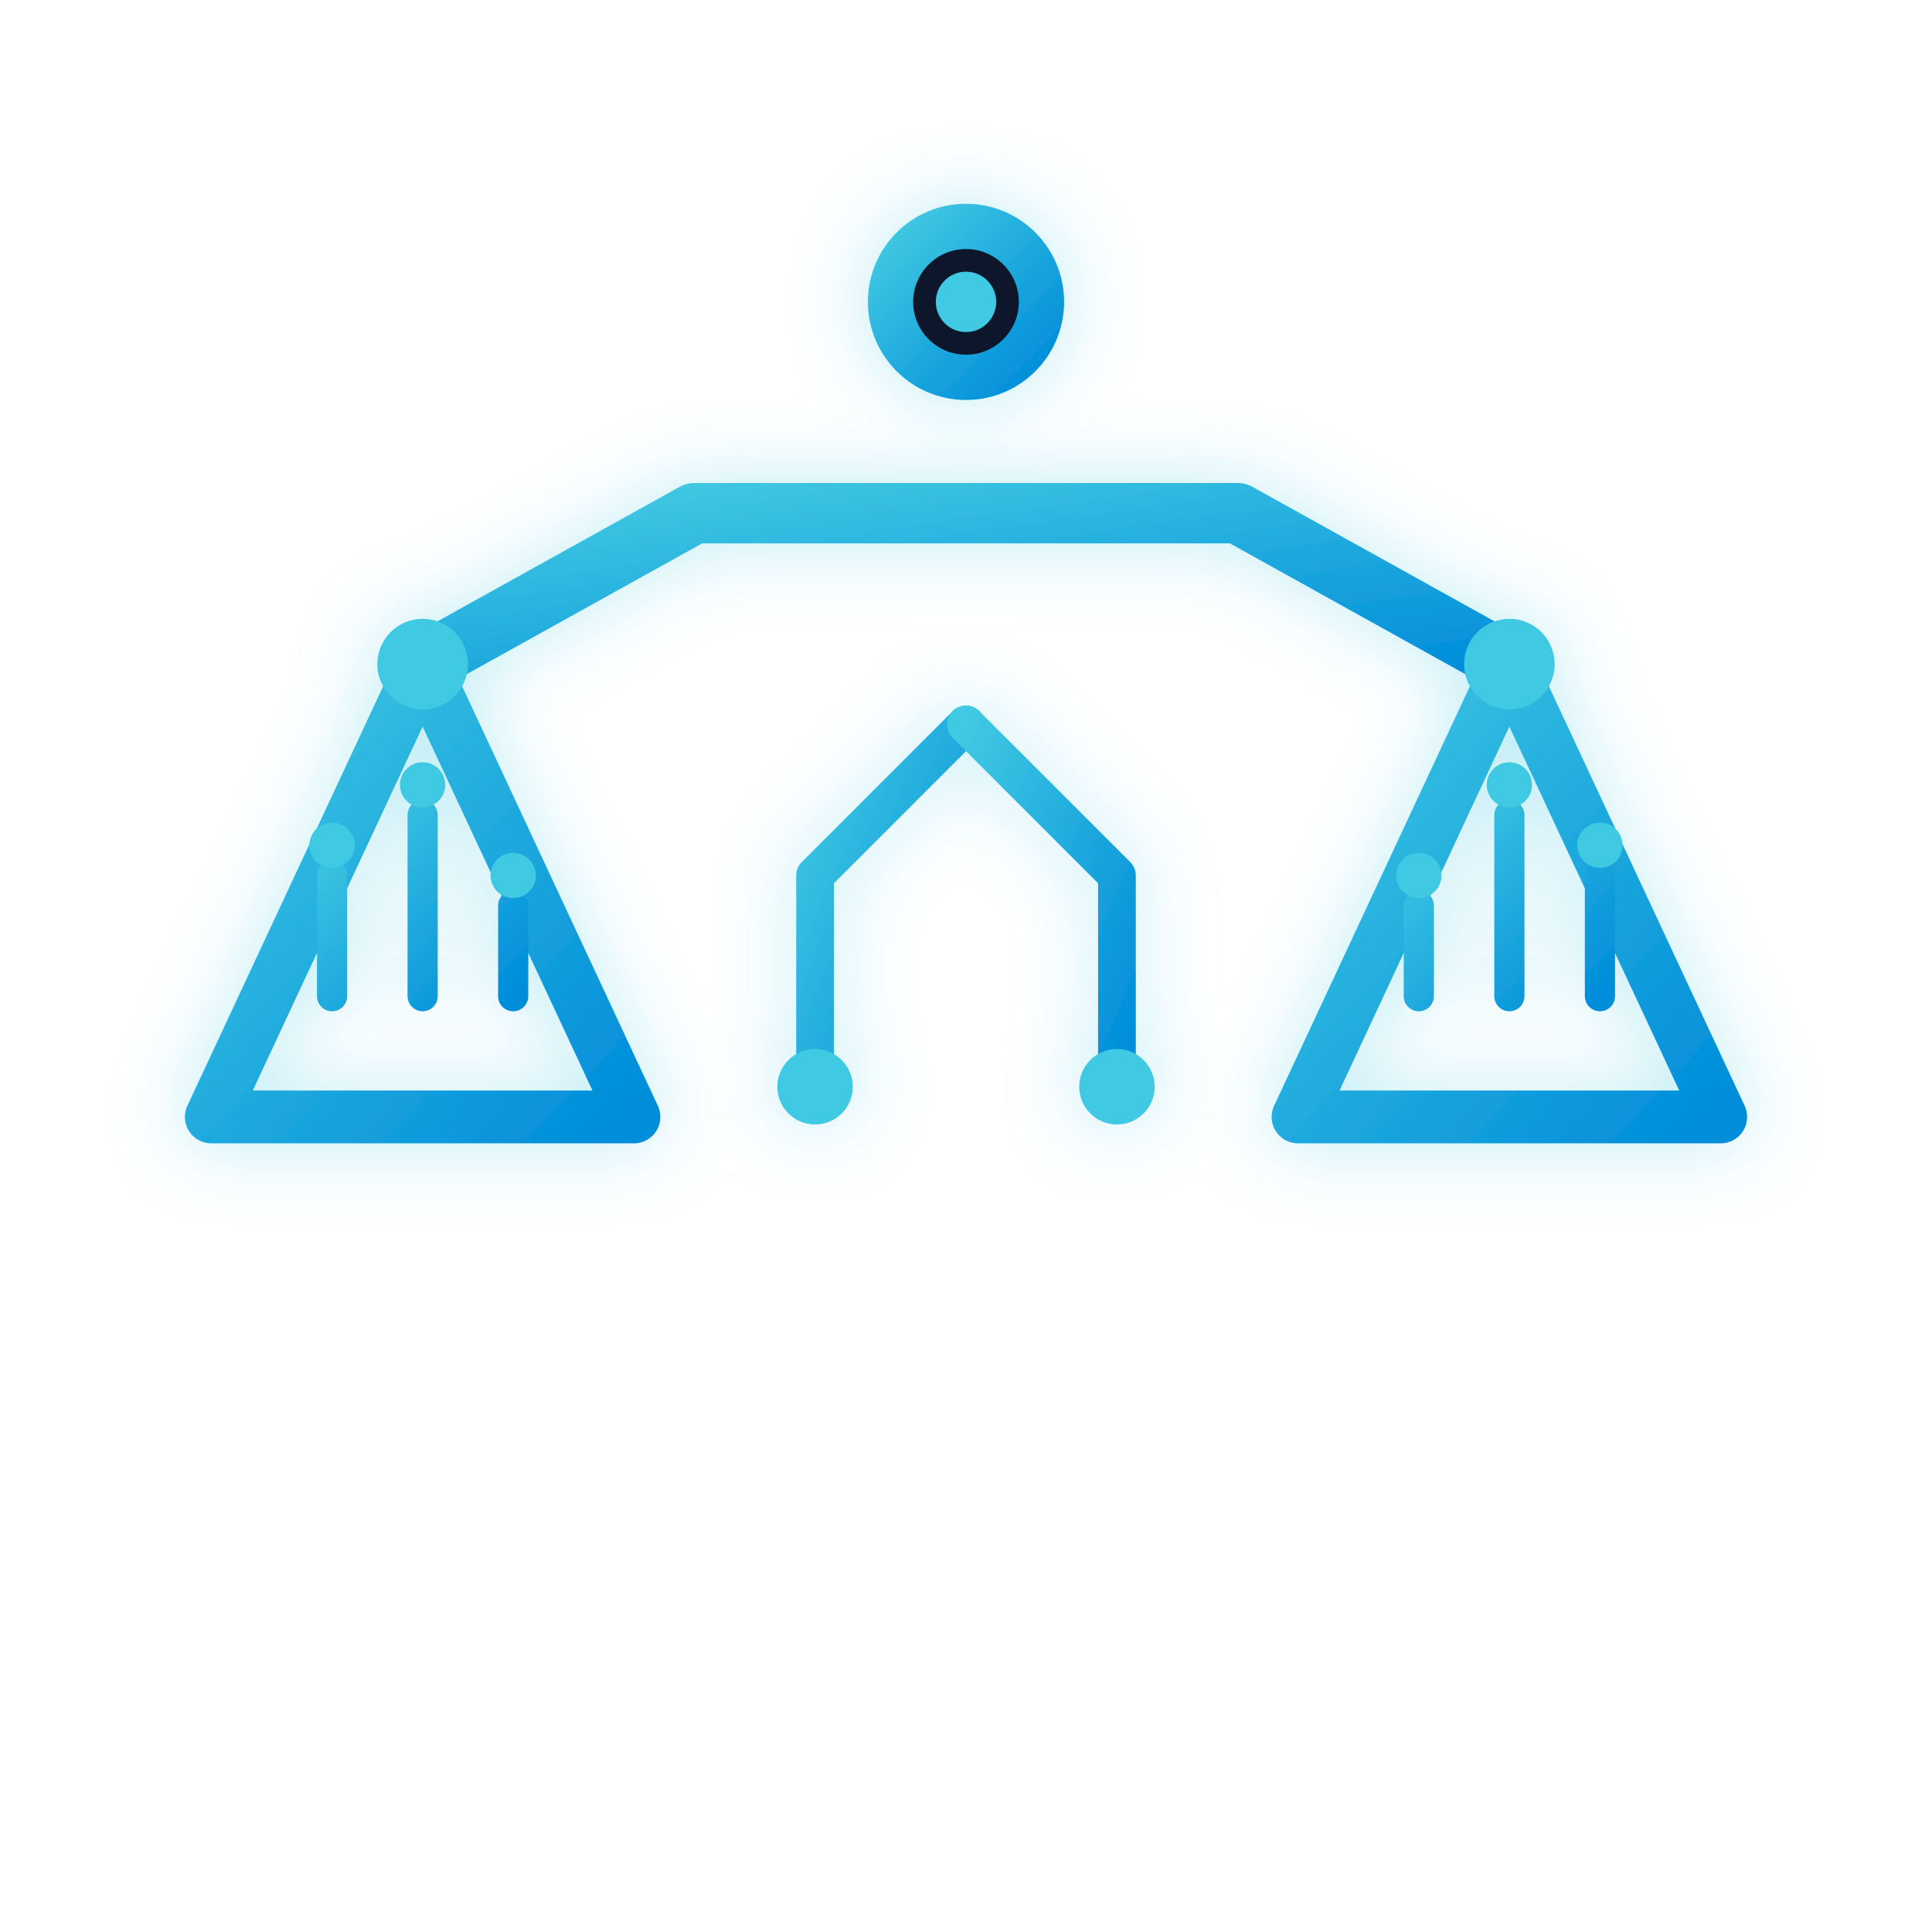
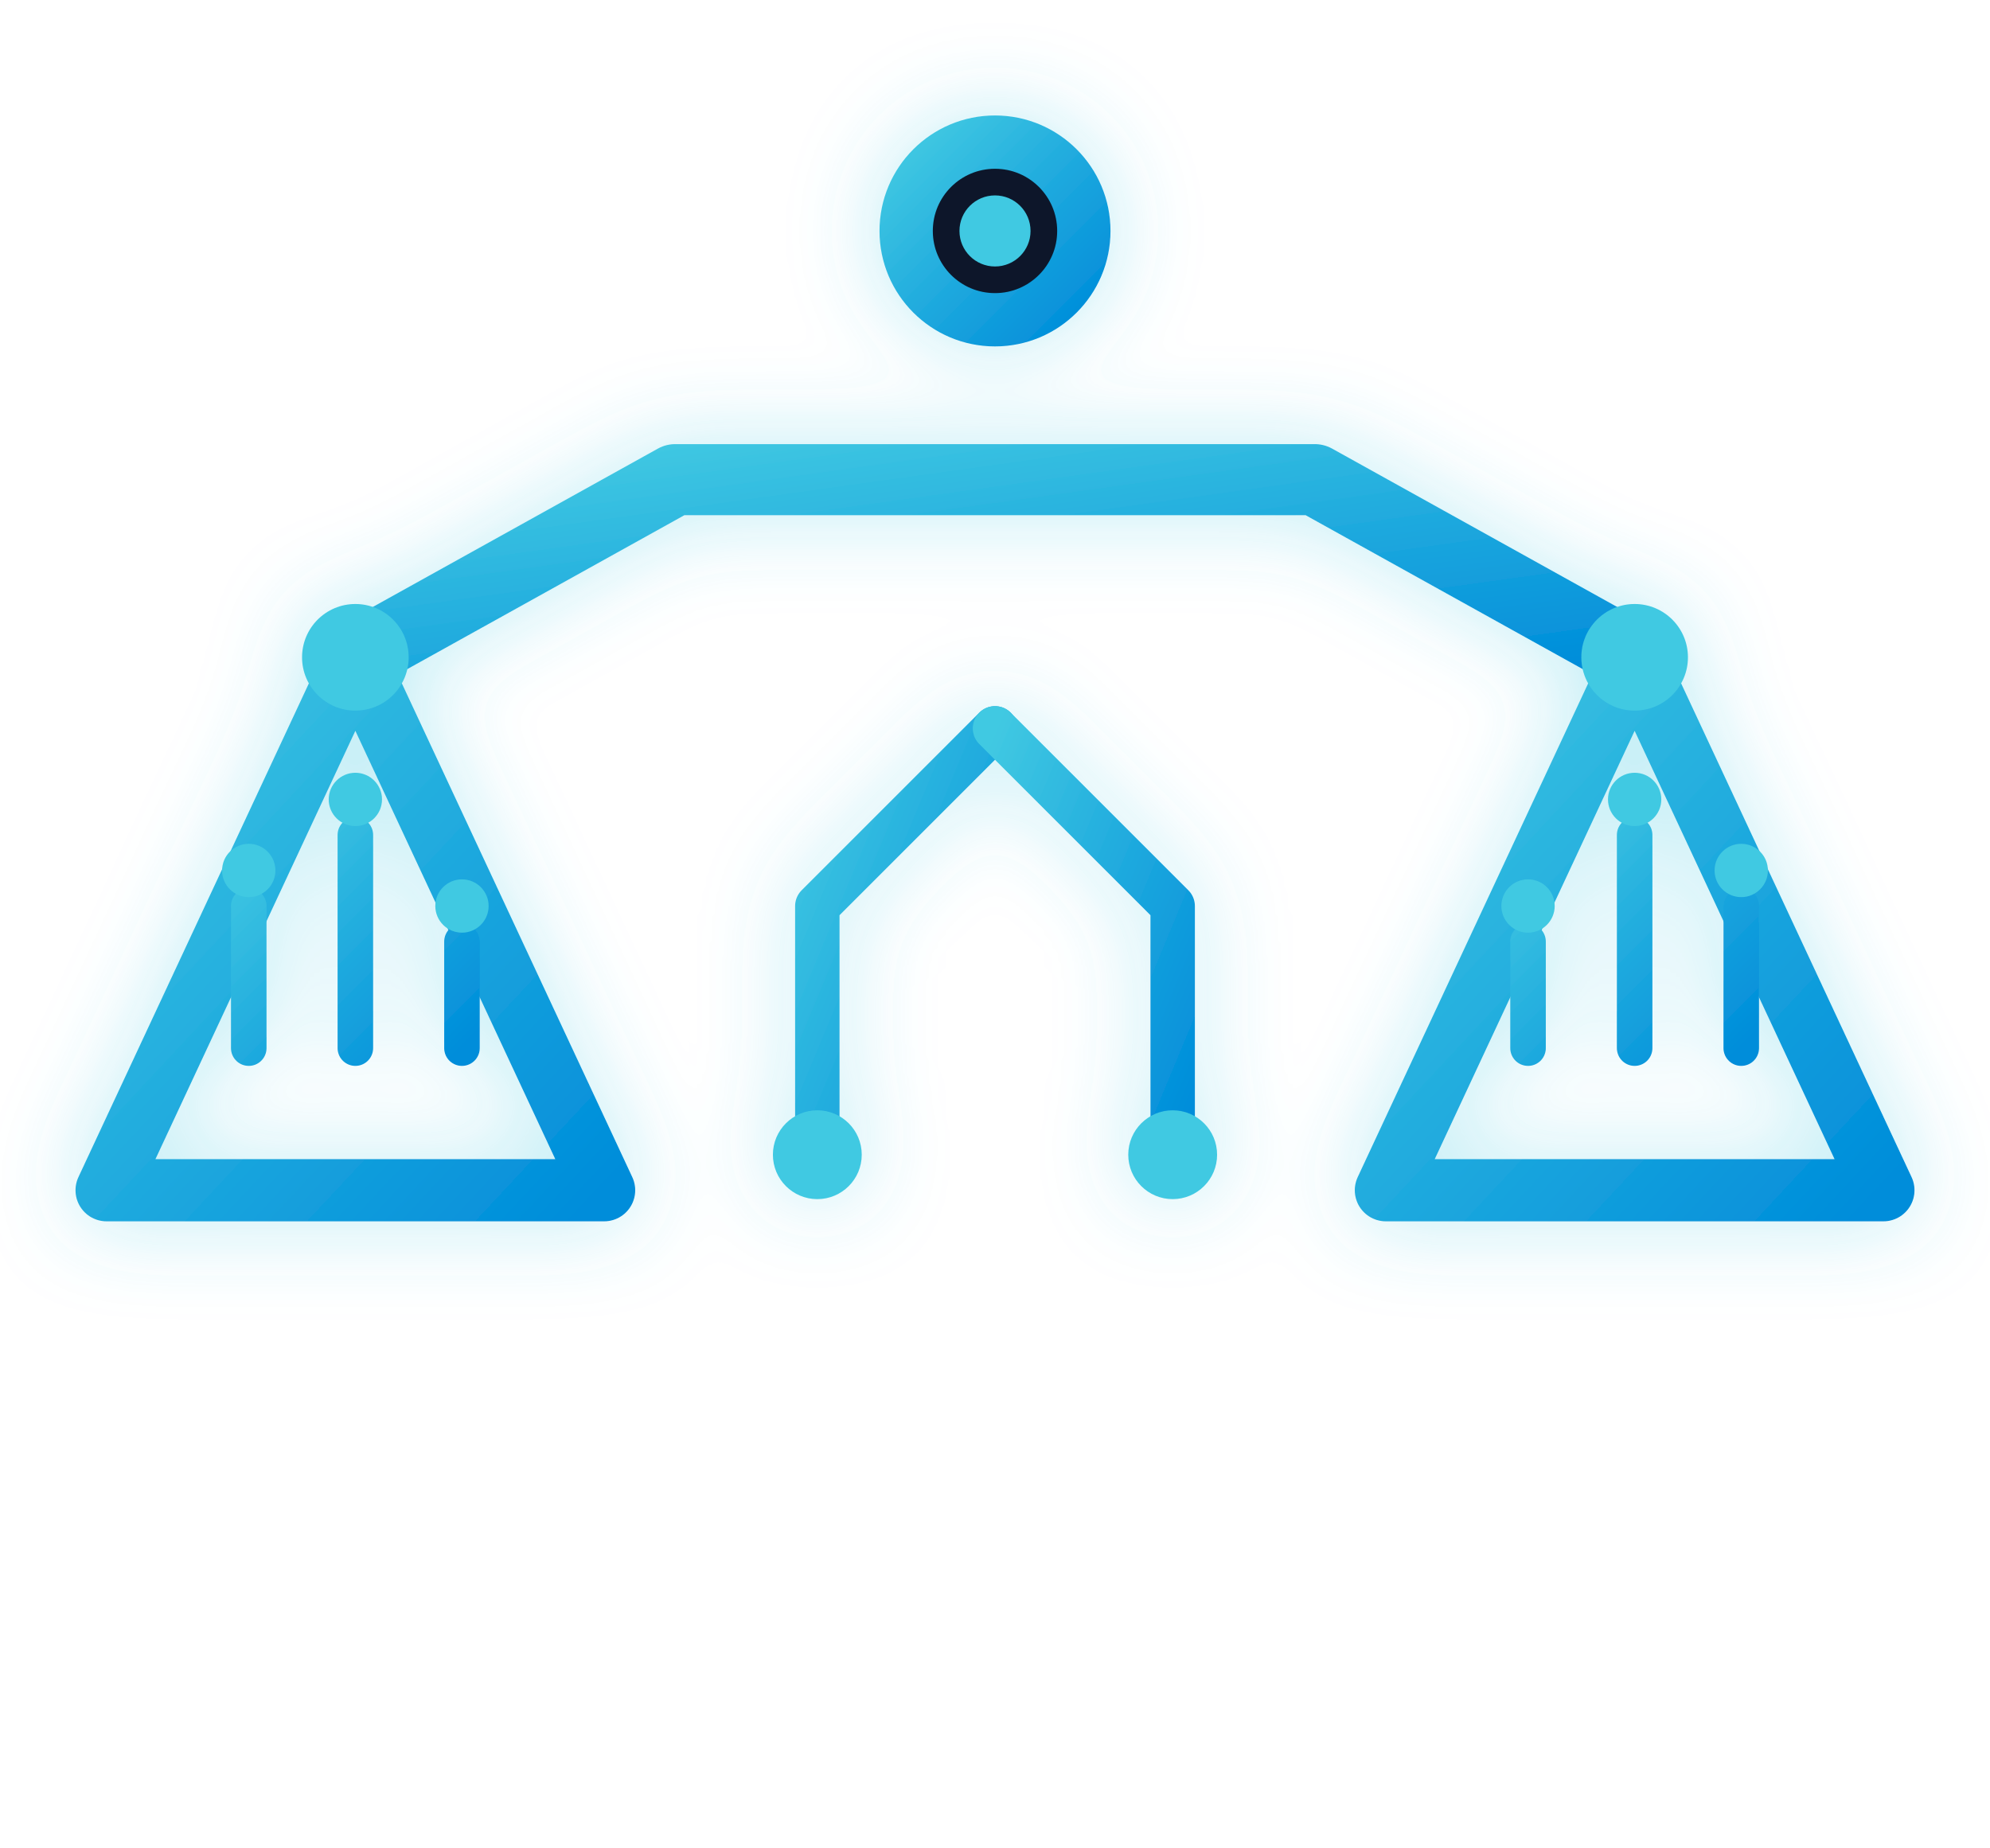
- <svg xmlns="http://www.w3.org/2000/svg" viewBox="0 0 128 128" width="100%" height="100%" fill="none">
+ <svg xmlns="http://www.w3.org/2000/svg" viewBox="8 7 112 104" width="100%" height="100%" fill="none">
  <defs>
    <linearGradient id="uiTraceGrad" x1="0%" y1="0%" x2="100%" y2="100%">
      <stop offset="0%" stop-color="#41C9E2" />
      <stop offset="100%" stop-color="#008DDA" />
    </linearGradient>
-     <filter id="circuitGlow" x="-20%" y="-20%" width="140%" height="140%">
+     <filter id="circuitGlow" x="-30%" y="-30%" width="160%" height="160%">
      <feDropShadow dx="0" dy="0" stdDeviation="2.5" flood-color="#41C9E2" flood-opacity="0.35" />
    </filter>
  </defs>
  <g filter="url(#circuitGlow)" stroke-linecap="round" stroke-linejoin="round">
    <path d="M64 16V98" stroke="url(#uiTraceGrad)" stroke-width="4.5" />
    <path d="M64 48L54 58V72" stroke="url(#uiTraceGrad)" stroke-width="2.5" />
    <path d="M64 48L74 58V72" stroke="url(#uiTraceGrad)" stroke-width="2.5" />
    <circle cx="54" cy="72" r="2.5" fill="#41C9E2" />
    <circle cx="74" cy="72" r="2.5" fill="#41C9E2" />
    <path d="M28 44L46 34H64H82L100 44" stroke="url(#uiTraceGrad)" stroke-width="4" />
    <path d="M28 44L14 74H42L28 44Z" stroke="url(#uiTraceGrad)" stroke-width="3.5" />
    <path d="M22 66V58M28 66V54M34 66V60" stroke="url(#uiTraceGrad)" stroke-width="2" />
    <circle cx="22" cy="56" r="1.5" fill="#41C9E2" />
    <circle cx="28" cy="52" r="1.5" fill="#41C9E2" />
    <circle cx="34" cy="58" r="1.5" fill="#41C9E2" />
    <path d="M100 44L86 74H114L100 44Z" stroke="url(#uiTraceGrad)" stroke-width="3.5" />
    <path d="M94 66V60M100 66V54M106 66V58" stroke="url(#uiTraceGrad)" stroke-width="2" />
    <circle cx="94" cy="58" r="1.5" fill="#41C9E2" />
    <circle cx="100" cy="52" r="1.5" fill="#41C9E2" />
    <circle cx="106" cy="56" r="1.5" fill="#41C9E2" />
    <circle cx="64" cy="20" r="5" fill="#0B192C" stroke="url(#uiTraceGrad)" stroke-width="3" />
    <circle cx="64" cy="20" r="2" fill="#41C9E2" />
    <circle cx="28" cy="44" r="3" fill="#41C9E2" />
    <circle cx="100" cy="44" r="3" fill="#41C9E2" />
    <path d="M48 98H80" stroke="url(#uiTraceGrad)" stroke-width="4" />
    <path d="M54 104H74" stroke="url(#uiTraceGrad)" stroke-width="3" />
  </g>
</svg>
